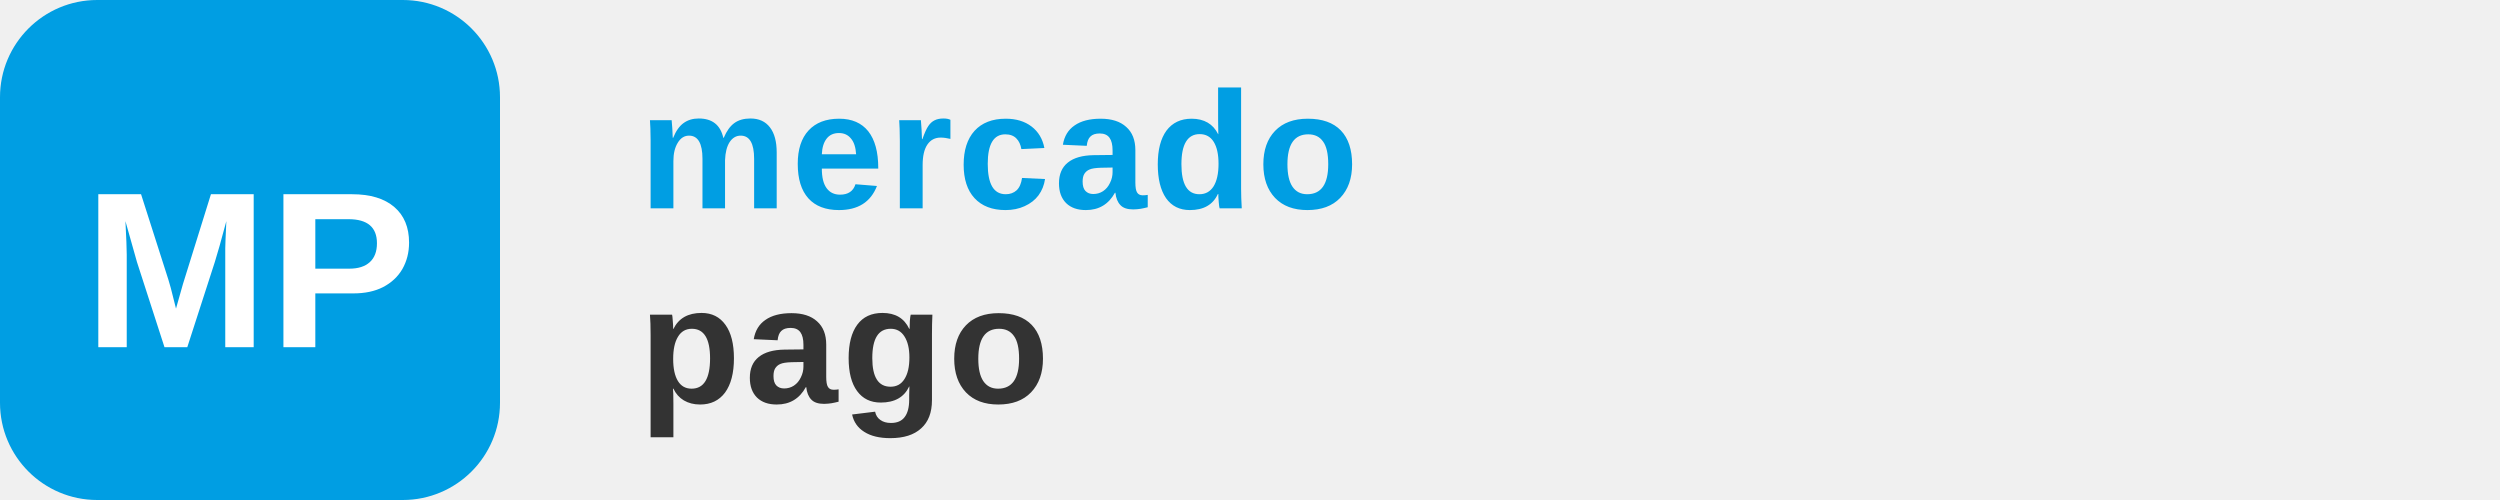
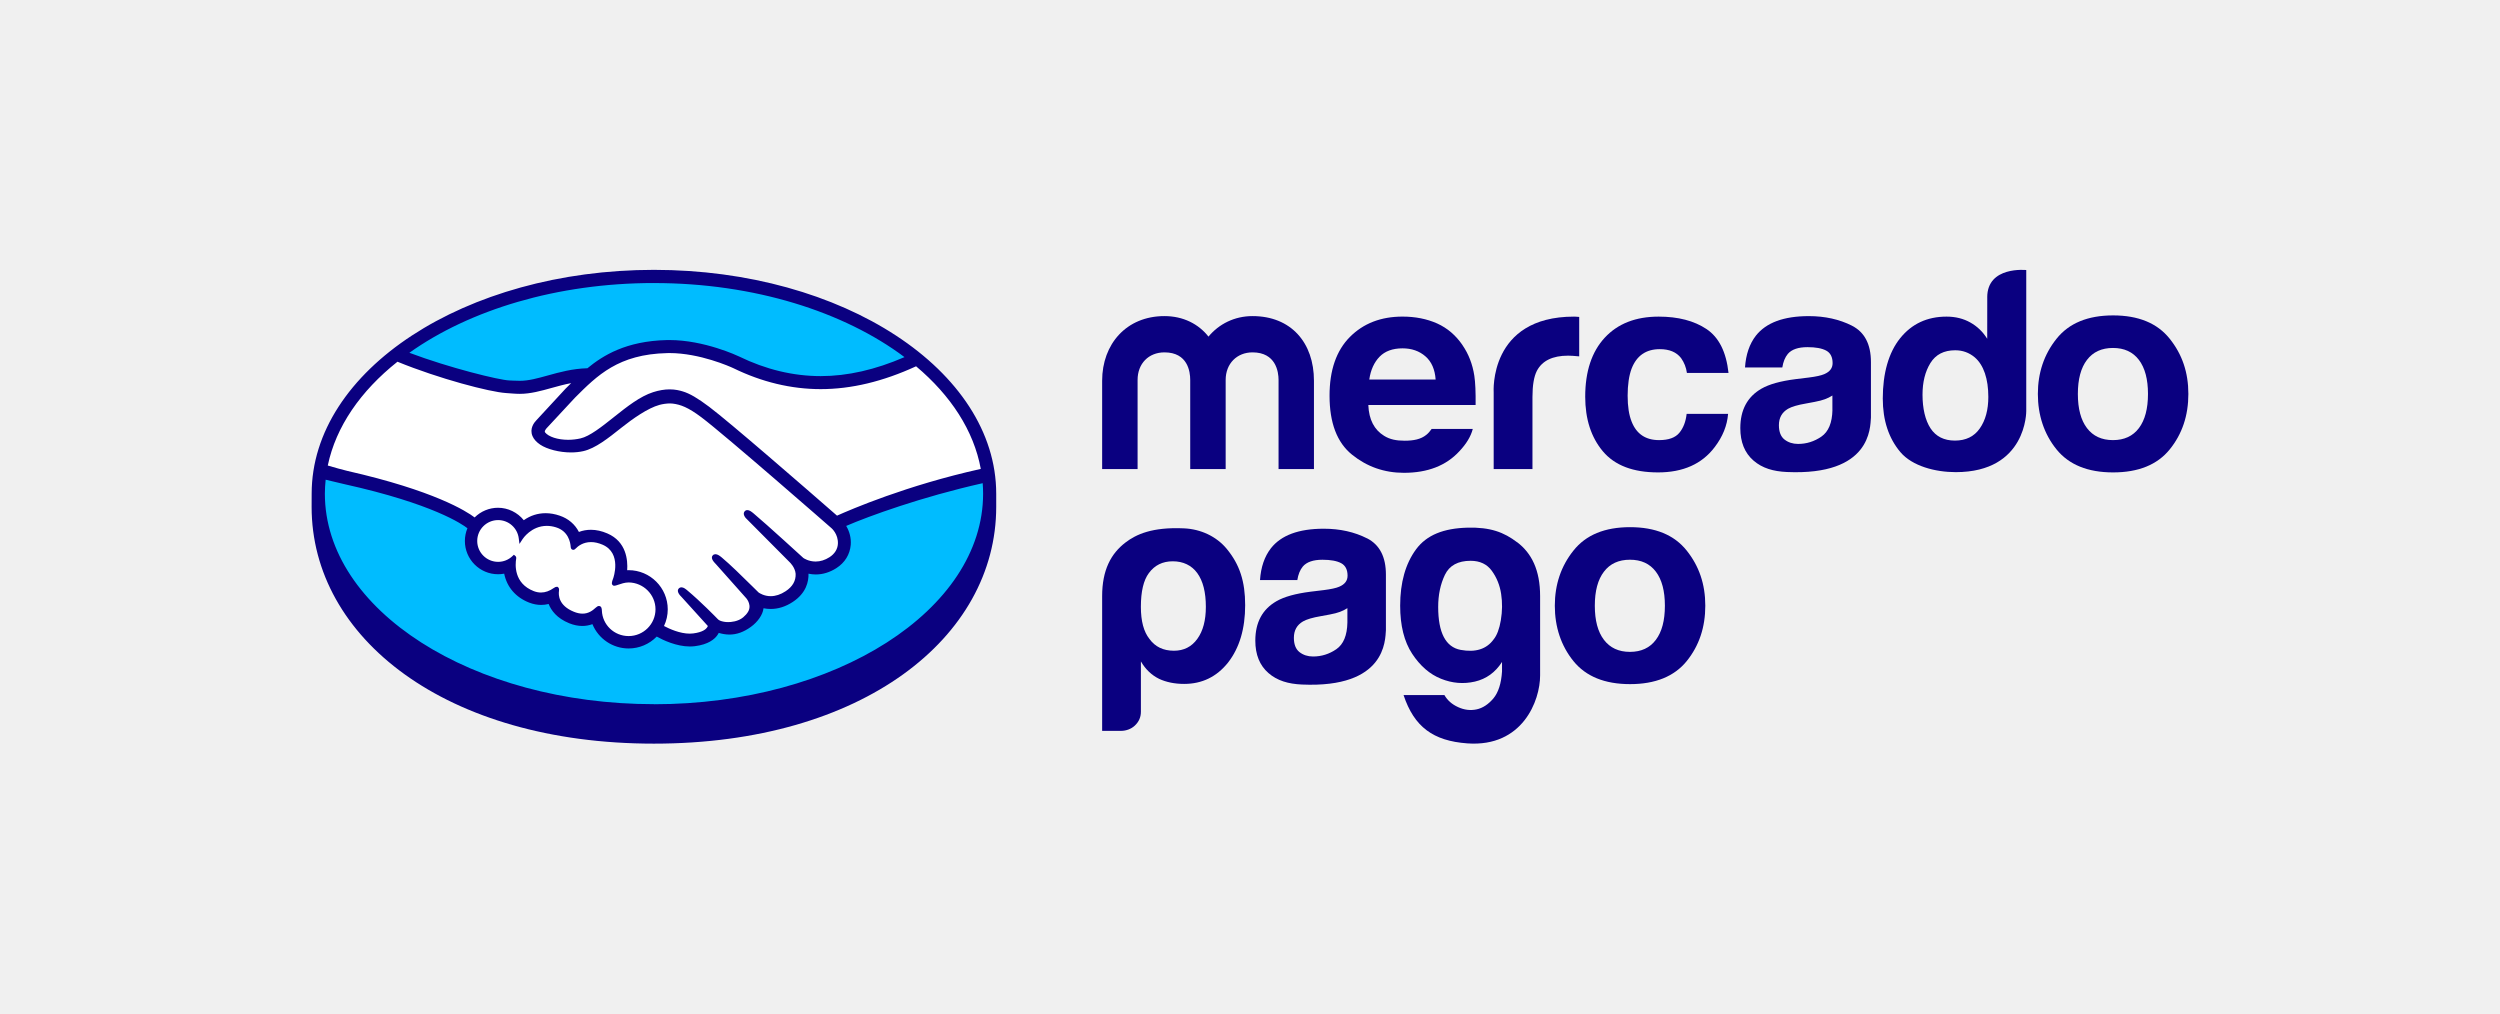
- <svg xmlns="http://www.w3.org/2000/svg" viewBox="0 0 180 36" fill="none">
-   <rect width="36" height="36" rx="7" fill="#009EE3" />
-   <text x="18" y="25" text-anchor="middle" font-family="Arial Black, Arial, sans-serif" font-weight="900" font-size="16" fill="white">MP</text>
-   <text x="46" y="15" font-family="Arial, sans-serif" font-weight="700" font-size="12" fill="#009EE3" letter-spacing="0.3">mercado</text>
-   <text x="46" y="29" font-family="Arial, sans-serif" font-weight="700" font-size="12" fill="#333333" letter-spacing="0.3">pago</text>
+ <svg xmlns="http://www.w3.org/2000/svg" id="logos" viewBox="0 0 1048.82 425.2">
+   <defs>
+     <style>
+       .cls-1 {
+         fill: #0a0080;
+       }
+ 
+       .cls-1, .cls-2, .cls-3 {
+         stroke-width: 0px;
+       }
+ 
+       .cls-2 {
+         fill: #fff;
+       }
+ 
+       .cls-3 {
+         fill: #00bcff;
+       }
+     </style>
+   </defs>
+   <path class="cls-3" d="m274.38,116.94c-77.83,0-140.91,40.36-140.91,90.15s63.09,94.05,140.91,94.05,140.91-44.27,140.91-94.05-63.09-90.15-140.91-90.15Z" />
+   <path class="cls-2" d="m228.53,179.22c-.07.14-1.45,1.56-.55,2.71,2.18,2.78,8.91,4.38,15.72,2.85,4.05-.91,9.25-5.04,14.28-9.03,5.45-4.33,10.86-8.67,16.3-10.39,5.76-1.83,9.45-1.05,11.89-.31,2.67.8,5.82,2.56,10.84,6.32,9.45,7.1,47.43,40.26,54,45.99,5.28-2.39,30.47-12.56,62.39-19.6-2.78-17.02-13.01-33.25-28.72-45.99-21.89,9.19-50.42,14.7-76.58,1.93-.13-.05-14.29-6.75-28.25-6.42-20.75.48-29.74,9.46-39.25,18.97l-12.05,12.99Z" />
+   <path class="cls-2" d="m349.44,220.97c-.45-.4-44.67-39.09-54.69-46.62-5.8-4.35-9.02-5.46-12.41-5.89-1.76-.23-4.2.1-5.9.57-4.66,1.27-10.75,5.34-16.16,9.63-5.6,4.46-10.88,8.66-15.79,9.76-6.26,1.4-13.91-.25-17.4-2.61-1.41-.95-2.41-2.05-2.89-3.16-1.29-2.99,1.09-5.38,1.48-5.78l12.2-13.2c1.42-1.41,2.85-2.83,4.31-4.23-3.94.51-7.58,1.52-11.12,2.5-4.42,1.24-8.68,2.42-12.98,2.42-1.8,0-11.42-1.58-13.25-2.07-11.05-3.02-23.56-5.97-38.04-12.73-17.35,12.91-28.65,28.77-32,46.56,2.49.66,9.02,2.15,10.71,2.52,39.26,8.73,51.49,17.72,53.71,19.6,2.4-2.67,5.87-4.36,9.73-4.36,4.35,0,8.26,2.19,10.64,5.56,2.25-1.78,5.35-3.3,9.36-3.29,1.82,0,3.71.34,5.62.98,4.43,1.52,6.72,4.47,7.9,7.14,1.48-.67,3.31-1.17,5.46-1.16,2.12,0,4.32.48,6.53,1.44,7.24,3.11,8.36,10.22,7.71,15.58.52-.06,1.04-.08,1.56-.08,8.58,0,15.56,6.98,15.56,15.57,0,2.66-.68,5.16-1.86,7.35,2.34,1.31,8.29,4.28,13.52,3.62,4.17-.53,5.76-1.95,6.32-2.76.39-.55.8-1.2.42-1.66l-11.08-12.3s-1.82-1.73-1.22-2.39c.62-.68,1.75.3,2.55.96,5.64,4.71,12.52,11.81,12.52,11.81.12.08.57.98,3.12,1.43,2.19.39,6.07.17,8.76-2.04.67-.56,1.35-1.25,1.93-1.97-.05.04-.09.08-.13.1,2.84-3.63-.32-7.29-.32-7.29l-12.93-14.52s-1.85-1.71-1.22-2.4c.56-.6,1.75.3,2.56.98,4.09,3.42,9.88,9.23,15.42,14.66,1.09.79,5.96,3.8,12.41-.43,3.92-2.57,4.7-5.73,4.59-8.1-.27-3.15-2.73-5.4-2.73-5.4l-17.66-17.76s-1.87-1.59-1.21-2.4c.54-.68,1.75.3,2.55.96,5.62,4.71,20.86,18.68,20.86,18.68.22.15,5.48,3.9,11.99-.24,2.33-1.49,3.81-3.73,3.94-6.34.22-4.52-2.96-7.2-2.96-7.2Z" />
+   <path class="cls-2" d="m263.76,243.48c-2.74-.03-5.74,1.6-6.13,1.36-.22-.14.17-1.24.42-1.88.27-.63,3.87-11.48-4.92-15.25-6.73-2.89-10.85.36-12.26,1.83-.37.38-.54.35-.58-.13-.14-1.96-1.01-7.24-6.82-9.02-8.3-2.54-13.64,3.25-14.99,5.35-.61-4.73-4.61-8.4-9.5-8.41-5.32,0-9.64,4.3-9.65,9.63,0,5.32,4.31,9.64,9.64,9.64,2.59,0,4.93-1.03,6.66-2.69.06.05.08.14.05.32-.41,2.39-1.15,11.04,7.92,14.57,3.64,1.41,6.73.36,9.29-1.43.76-.54.89-.31.78.41-.33,2.23.09,6.99,6.77,9.7,5.08,2.07,8.09-.04,10.07-1.87.86-.78,1.09-.65,1.14.56.24,6.44,5.59,11.56,12.09,11.57,6.7,0,12.13-5.41,12.13-12.1,0-6.7-5.42-12.06-12.12-12.13Z" />
+   <path class="cls-1" d="m274.35,113.21c-79.31,0-143.6,42.18-143.6,93.92,0,1.34-.02,5.03-.02,5.5,0,54.9,56.19,99.35,143.6,99.35s143.61-44.45,143.61-99.34v-5.51c0-51.74-64.29-93.92-143.59-93.92Zm137.12,83.51c-31.21,6.94-54.49,17.01-60.32,19.61-13.62-11.89-45.1-39.26-53.63-45.66-4.87-3.67-8.2-5.6-11.12-6.47-1.31-.4-3.12-.85-5.45-.85-2.17,0-4.5.39-6.93,1.17-5.51,1.75-11,6.11-16.31,10.33l-.27.22c-4.95,3.93-10.06,8-13.93,8.86-1.69.38-3.43.58-5.16.58-4.34,0-8.23-1.26-9.69-3.12-.24-.31-.08-.81.48-1.52l.07-.1,11.99-12.91c9.39-9.39,18.25-18.25,38.66-18.72.34-.01.68-.02,1.02-.02,12.7.01,25.4,5.69,26.83,6.36,11.91,5.81,24.21,8.76,36.56,8.77,12.85,0,26.11-3.17,40.05-9.58,14.56,12.24,24.21,26.99,27.15,43.06Zm-137.1-77.97c42.1,0,79.76,12.07,105.09,31.07-12.24,5.3-23.91,7.97-35.17,7.97-11.52-.01-23.03-2.78-34.21-8.23-.59-.28-14.61-6.89-29.2-6.9-.38,0-.77,0-1.15.01-17.14.4-26.8,6.49-33.29,11.82-6.31.16-11.76,1.68-16.61,3.03-4.33,1.2-8.06,2.24-11.7,2.24-1.5,0-4.2-.14-4.44-.15-4.18-.13-25.18-5.28-41.95-11.61,25.27-17.96,61.89-29.26,102.64-29.26Zm-107.61,33.01c17.51,7.16,38.76,12.7,45.48,13.13,1.87.12,3.87.34,5.87.34,4.46,0,8.91-1.25,13.21-2.45,2.54-.71,5.35-1.49,8.3-2.05-.79.77-1.58,1.56-2.37,2.35l-12.17,13.17c-.96.97-3.04,3.55-1.67,6.73.54,1.28,1.65,2.51,3.2,3.55,2.9,1.95,8.1,3.28,12.92,3.28,1.83,0,3.57-.18,5.15-.54,5.11-1.14,10.46-5.41,16.13-9.92,4.52-3.59,10.94-8.15,15.86-9.49,1.38-.37,3.06-.61,4.42-.61.41,0,.79.02,1.14.07,3.24.41,6.38,1.51,11.99,5.72,10,7.51,54.22,46.2,54.65,46.58.03.02,2.85,2.46,2.65,6.5-.11,2.26-1.36,4.26-3.54,5.65-1.89,1.2-3.83,1.81-5.8,1.81-2.96,0-4.99-1.39-5.13-1.48-.16-.13-15.31-14.03-20.89-18.7-.89-.74-1.75-1.4-2.62-1.4-.47,0-.88.2-1.16.55-.88,1.08.1,2.58,1.26,3.56l17.7,17.8s2.21,2.06,2.45,4.79c.14,2.95-1.27,5.42-4.2,7.34-2.09,1.38-4.2,2.07-6.27,2.07-2.72,0-4.63-1.24-5.05-1.53l-2.54-2.5c-4.64-4.57-9.43-9.29-12.94-12.21-.86-.71-1.77-1.37-2.64-1.37-.43,0-.82.16-1.12.48-.4.44-.68,1.24.32,2.57.4.55.89,1,.89,1l12.91,14.51c.1.13,2.66,3.17.29,6.19l-.46.58c-.39.42-.8.82-1.2,1.16-2.2,1.81-5.14,2-6.31,2-.63,0-1.22-.05-1.75-.15-1.27-.23-2.13-.58-2.55-1.07l-.16-.16c-.7-.73-7.21-7.38-12.6-11.87-.71-.6-1.6-1.34-2.51-1.34-.45,0-.85.18-1.17.52-1.06,1.17.54,2.91,1.22,3.55l11.01,12.15c-.01.11-.15.36-.41.74-.4.55-1.73,1.88-5.73,2.38-.48.06-.98.09-1.46.09-4.12,0-8.52-2-10.79-3.2,1.03-2.18,1.57-4.58,1.57-6.98,0-9.07-7.36-16.44-16.43-16.45-.19,0-.4,0-.59.01.29-4.14-.29-11.98-8.34-15.43-2.32-1-4.63-1.52-6.87-1.52-1.76,0-3.45.3-5.04.91-1.67-3.24-4.44-5.6-8.04-6.83-2-.69-3.98-1.04-5.9-1.04-3.35,0-6.44.99-9.19,2.94-2.64-3.28-6.62-5.22-10.81-5.22-3.67,0-7.2,1.47-9.81,4.06-3.43-2.62-17.03-11.26-53.44-19.53-1.74-.39-5.69-1.52-8.17-2.25,3.41-16.34,13.8-31.27,29.2-43.52Zm67.54,94.78l-.39-.35h-.4c-.32,0-.66.13-1.11.45-1.86,1.31-3.63,1.94-5.44,1.94-1,0-2.02-.2-3.04-.59-8.44-3.29-7.78-11.25-7.36-13.65.06-.49-.06-.86-.37-1.12l-.6-.49-.56.53c-1.65,1.59-3.8,2.45-6.06,2.45-4.83,0-8.77-3.93-8.76-8.77,0-4.83,3.94-8.76,8.78-8.75,4.37,0,8.09,3.28,8.64,7.65l.3,2.35,1.29-1.99c.14-.23,3.69-5.59,10.2-5.58,1.24,0,2.52.2,3.81.6,5.19,1.58,6.07,6.29,6.2,8.25.09,1.14.91,1.2,1.06,1.2.45,0,.78-.28,1.01-.53.98-1.02,3.11-2.72,6.45-2.72,1.53,0,3.15.37,4.83,1.09,8.25,3.54,4.51,14.02,4.47,14.13-.71,1.74-.74,2.5-.07,2.95l.32.15h.24c.37,0,.83-.16,1.6-.42,1.12-.39,2.81-.97,4.4-.97h0c6.21.07,11.26,5.13,11.26,11.26,0,6.2-5.06,11.24-11.27,11.24-6.07,0-11.01-4.73-11.23-10.74-.02-.52-.07-1.88-1.23-1.88-.47,0-.89.29-1.36.72-1.34,1.24-3.04,2.49-5.52,2.49-1.13,0-2.35-.26-3.64-.79-6.41-2.6-6.5-7-6.24-8.77.07-.47.09-.96-.23-1.35Zm40.07,48.88c-76.26,0-138.08-39.55-138.08-88.33,0-1.96.14-3.91.33-5.84.61.15,6.67,1.59,7.92,1.88,37.19,8.26,49.48,16.85,51.56,18.48-.7,1.69-1.07,3.51-1.07,5.35,0,7.69,6.25,13.95,13.93,13.95.86,0,1.72-.08,2.56-.24,1.16,5.66,4.86,9.95,10.51,12.15,1.65.63,3.32.96,4.97.96,1.06,0,2.13-.13,3.17-.39,1.05,2.65,3.39,5.96,8.65,8.09,1.84.74,3.68,1.13,5.47,1.13,1.46,0,2.89-.26,4.25-.76,2.52,6.13,8.51,10.2,15.19,10.2,4.43,0,8.68-1.8,11.78-4.99,2.65,1.48,8.25,4.15,13.91,4.16.73,0,1.41-.05,2.11-.13,5.62-.71,8.23-2.91,9.43-4.62.22-.3.41-.62.58-.95,1.32.38,2.78.69,4.46.7,3.07,0,6.01-1.05,8.99-3.21,2.93-2.11,5.01-5.14,5.31-7.72,0-.03,0-.07.01-.11.99.2,2,.3,3.01.3,3.16,0,6.27-.98,9.24-2.93,5.73-3.75,6.72-8.66,6.63-11.87,1.01.21,2.03.32,3.05.32,2.96,0,5.88-.89,8.65-2.66,3.55-2.27,5.69-5.75,6.02-9.79.21-2.75-.47-5.53-1.91-7.91,9.58-4.13,31.48-12.12,57.27-17.93.11,1.46.17,2.93.17,4.41,0,48.78-61.82,88.33-138.07,88.33Z" />
+   <g>
+     <path class="cls-1" d="m910.26,142.12c-5.21-6.54-13.13-9.8-23.75-9.8s-18.53,3.27-23.74,9.8c-5.22,6.53-7.83,14.25-7.83,23.16s2.61,16.81,7.83,23.26c5.21,6.43,13.13,9.65,23.74,9.65s18.54-3.22,23.75-9.65c5.22-6.45,7.82-14.19,7.82-23.26s-2.6-16.63-7.82-23.16Zm-12.92,37.48c-2.53,3.35-6.15,5.04-10.89,5.04s-8.36-1.69-10.91-5.04c-2.55-3.35-3.82-8.13-3.82-14.32s1.27-10.95,3.82-14.29c2.55-3.34,6.19-5.01,10.91-5.01s8.35,1.67,10.89,5.01c2.53,3.34,3.8,8.11,3.8,14.29s-1.27,10.97-3.8,14.32Z" />
+     <path class="cls-1" d="m776.98,136.65c-5.29-2.68-11.34-4.03-18.15-4.03-10.47,0-17.86,2.73-22.17,8.18-2.71,3.49-4.22,7.95-4.58,13.37h15.65c.38-2.4,1.15-4.29,2.31-5.69,1.61-1.89,4.36-2.84,8.23-2.84,3.46,0,6.08.48,7.88,1.45,1.78.96,2.68,2.72,2.68,5.26,0,2.09-1.16,3.61-3.49,4.61-1.3.57-3.46,1.04-6.48,1.42l-5.55.68c-6.3.8-11.08,2.13-14.32,3.99-5.92,3.41-8.88,8.93-8.88,16.55,0,5.87,1.83,10.41,5.52,13.61,3.67,3.21,8.34,4.55,13.98,4.81,35.37,1.59,34.98-18.64,35.3-22.84v-23.27c0-7.47-2.65-12.55-7.93-15.25Zm-8.22,35.32c-.11,5.42-1.66,9.15-4.64,11.2-2.99,2.05-6.24,3.07-9.78,3.07-2.24,0-4.14-.63-5.7-1.85-1.56-1.23-2.34-3.24-2.34-6.01,0-3.1,1.28-5.39,3.83-6.88,1.51-.87,3.99-1.61,7.45-2.2l3.69-.69c1.84-.35,3.28-.73,4.34-1.13,1.07-.38,2.1-.9,3.13-1.55v6.03Z" />
+     <path class="cls-1" d="m696.32,146.48c4.05,0,7.01,1.25,8.94,3.75,1.31,1.84,2.13,3.93,2.45,6.24h17.45c-.95-8.81-4.03-14.95-9.24-18.43-5.22-3.47-11.9-5.21-20.07-5.21-9.61,0-17.15,2.95-22.61,8.84-5.46,5.9-8.2,14.15-8.2,24.75,0,9.38,2.47,17.04,7.42,22.93,4.95,5.89,12.66,8.84,23.14,8.84s18.42-3.53,23.76-10.61c3.35-4.38,5.23-9.03,5.62-13.94h-17.39c-.36,3.25-1.37,5.9-3.06,7.94-1.67,2.03-4.5,3.06-8.5,3.06-5.63,0-9.47-2.57-11.5-7.72-1.12-2.75-1.69-6.38-1.69-10.91s.57-8.54,1.69-11.43c2.12-5.39,6.05-8.1,11.79-8.1Z" />
+     <path class="cls-1" d="m660.36,132.83c-35.85,0-33.72,31.73-33.72,31.73v32.24h16.27v-30.23c0-4.96.63-8.62,1.86-11.01,2.23-4.23,6.6-6.35,13.1-6.35.49,0,1.13.03,1.92.07.79.04,1.69.11,2.73.23v-16.55c-.72-.05-1.19-.07-1.39-.1-.21-.02-.46-.03-.77-.03Z" />
+     <path class="cls-1" d="m613.6,144.85c-2.81-4.16-6.38-7.21-10.68-9.15-4.31-1.92-9.15-2.88-14.52-2.88-9.06,0-16.42,2.85-22.1,8.56-5.67,5.72-8.52,13.92-8.52,24.63,0,11.43,3.15,19.67,9.44,24.74,6.28,5.06,13.54,7.61,21.76,7.61,9.96,0,17.71-3.01,23.24-9.02,2.99-3.16,4.86-6.29,5.65-9.38h-17.26c-.68.98-1.41,1.81-2.22,2.46-2.3,1.89-5.42,2.47-9.09,2.47-3.47,0-6.2-.52-8.66-2.07-4.06-2.5-6.35-6.72-6.59-12.91h45.01c.06-5.34-.11-9.43-.54-12.27-.74-4.84-2.4-9.1-4.92-12.77Zm-39.15,14.38c.58-4.02,2.03-7.2,4.3-9.56,2.29-2.35,5.5-3.53,9.65-3.53,3.81,0,7.01,1.11,9.59,3.34,2.57,2.22,4,5.48,4.3,9.75h-27.83Z" />
+     <path class="cls-1" d="m525.46,132.61c-7.55,0-14.08,3.31-18.47,8.61-4.17-5.3-10.59-8.61-18.48-8.61-15.89,0-26.13,11.67-26.13,27.12v37.06h14.87v-37.41c0-6.83,4.62-11.55,11.27-11.55,9.8,0,10.81,8.13,10.81,11.55v37.41h14.87v-37.41c0-6.83,4.73-11.55,11.26-11.55,9.8,0,10.93,8.13,10.93,11.55v37.41h14.85v-37.06c0-15.93-9.56-27.12-25.79-27.12Z" />
+     <path class="cls-1" d="m833.71,124.7l-.02,17.43c-1.81-2.92-4.17-5.2-7.08-6.83-2.9-1.64-6.23-2.47-9.98-2.47-8.13,0-14.6,3.03-19.46,9.06-4.86,6.05-7.29,14.77-7.29,25.31,0,9.15,2.47,16.65,7.4,22.49,4.93,5.83,14.6,8.39,23.19,8.39,29.95,0,29.6-25.68,29.6-25.68v-59.11s-16.37-1.75-16.37,11.41Zm-3.13,55.04c-2.37,3.4-5.86,5.1-10.43,5.1s-7.98-1.72-10.23-5.13c-2.25-3.43-3.37-8.41-3.37-14.11,0-5.3,1.1-9.72,3.31-13.29,2.21-3.57,5.67-5.36,10.4-5.36,3.1,0,5.82.98,8.17,2.94,3.81,3.25,5.73,9.09,5.73,16.64,0,5.4-1.2,9.81-3.58,13.21Z" />
+   </g>
+   <path class="cls-1" d="m496.75,221.66c-13.4-.63-20.16,2.56-24.57,5.93-6.09,4.65-9.8,11.53-9.8,22.52v56.51h7.88c2.11,0,4.22-.73,5.77-2.16,1.74-1.6,2.61-3.56,2.61-5.86v-21.12c1.92,3.31,4.45,5.74,7.65,7.32,3.03,1.41,6.53,2.12,10.51,2.12,7.49,0,13.64-2.98,18.41-8.97,4.78-6.15,7.17-14.15,7.17-24.06s-2.26-16.97-7.68-23.57c-4.38-5.34-11.04-8.35-17.94-8.66Zm5.55,46.38c-2.39,3.31-5.66,4.96-9.8,4.96-4.46,0-7.89-1.64-10.28-4.96-2.39-2.99-3.59-7.45-3.59-13.45,0-6.43,1.11-11.16,3.34-14.15,2.4-3.29,5.75-4.96,10.05-4.96s7.89,1.66,10.28,4.96c2.4,3.31,3.59,8.02,3.59,14.15,0,5.68-1.19,10.14-3.59,13.45Z" />
+   <path class="cls-1" d="m636.47,227.49c-5.53-4.19-11.18-6.38-20.89-6.12-9.86.27-17.03,3.03-21.49,9.07-4.46,6.05-6.68,13.95-6.68,23.68,0,8.33,1.68,15.04,5.04,20.17,3.37,5.1,7.4,8.6,12.1,10.47,4.68,1.89,9.42,2.28,14.2,1.19,4.77-1.11,8.57-3.84,11.39-8.24v3.99c-.32,5.03-1.53,8.8-3.63,11.32-2.13,2.5-4.47,4.04-7.06,4.59-2.56.54-5.16.24-7.73-.95-2.59-1.17-4.5-2.87-5.75-5.06h-17.14c4.44,13.34,12.41,19.23,26.77,20.27,23.16,1.67,30.54-17.94,30.52-28.52v-33.25c0-10.99-3.58-18.03-9.63-22.63Zm-6.81,32.66c-.63,3.68-1.64,6.4-3.06,8.12-2.97,4.08-7.6,5.53-13.84,4.37-6.27-1.19-9.4-7.2-9.4-18.03,0-5.03.93-9.51,2.82-13.45,1.88-3.91,5.47-5.89,10.79-5.89,3.91,0,6.89,1.42,8.92,4.24,2.04,2.83,3.34,6.05,3.88,9.67.55,3.61.5,7.27-.12,10.96Z" />
+   <path class="cls-1" d="m573.49,225.84c-5.29-2.67-11.34-4.03-18.15-4.03-10.47,0-17.85,2.73-22.15,8.19-2.7,3.48-4.22,7.94-4.58,13.36h15.65c.38-2.39,1.15-4.29,2.3-5.68,1.61-1.89,4.36-2.85,8.23-2.85,3.47,0,6.09.48,7.88,1.45,1.78.96,2.67,2.72,2.67,5.26,0,2.08-1.16,3.62-3.49,4.6-1.3.57-3.46,1.04-6.48,1.42l-5.54.67c-6.3.8-11.09,2.13-14.31,3.99-5.93,3.41-8.88,8.92-8.88,16.54,0,5.87,1.83,10.41,5.52,13.61,3.67,3.21,8.34,4.55,13.99,4.81,35.36,1.58,34.96-18.64,35.28-22.84v-23.27c0-7.46-2.63-12.54-7.92-15.24Zm-8.22,35.31c-.1,5.43-1.66,9.15-4.63,11.2-2.98,2.05-6.24,3.07-9.78,3.07-2.24,0-4.13-.63-5.7-1.85-1.56-1.23-2.34-3.23-2.34-6,0-3.1,1.28-5.39,3.83-6.87,1.52-.87,3.99-1.61,7.45-2.2l3.7-.68c1.84-.35,3.29-.72,4.33-1.12,1.07-.39,2.11-.91,3.14-1.56v6.03Z" />
+   <path class="cls-1" d="m707.61,230.97c-5.22-6.54-13.14-9.81-23.76-9.81s-18.52,3.26-23.73,9.81c-5.22,6.53-7.83,14.24-7.83,23.15s2.61,16.8,7.83,23.25c5.21,6.42,13.13,9.64,23.73,9.64s18.53-3.22,23.76-9.64c5.21-6.45,7.81-14.19,7.81-23.25s-2.6-16.62-7.81-23.15Zm-12.93,37.46c-2.53,3.36-6.15,5.05-10.87,5.05s-8.36-1.69-10.91-5.05c-2.56-3.35-3.83-8.12-3.83-14.31s1.27-10.95,3.83-14.29c2.54-3.34,6.18-5.01,10.91-5.01s8.35,1.67,10.87,5.01c2.53,3.34,3.79,8.1,3.79,14.29s-1.26,10.96-3.79,14.31Z" />
</svg>
